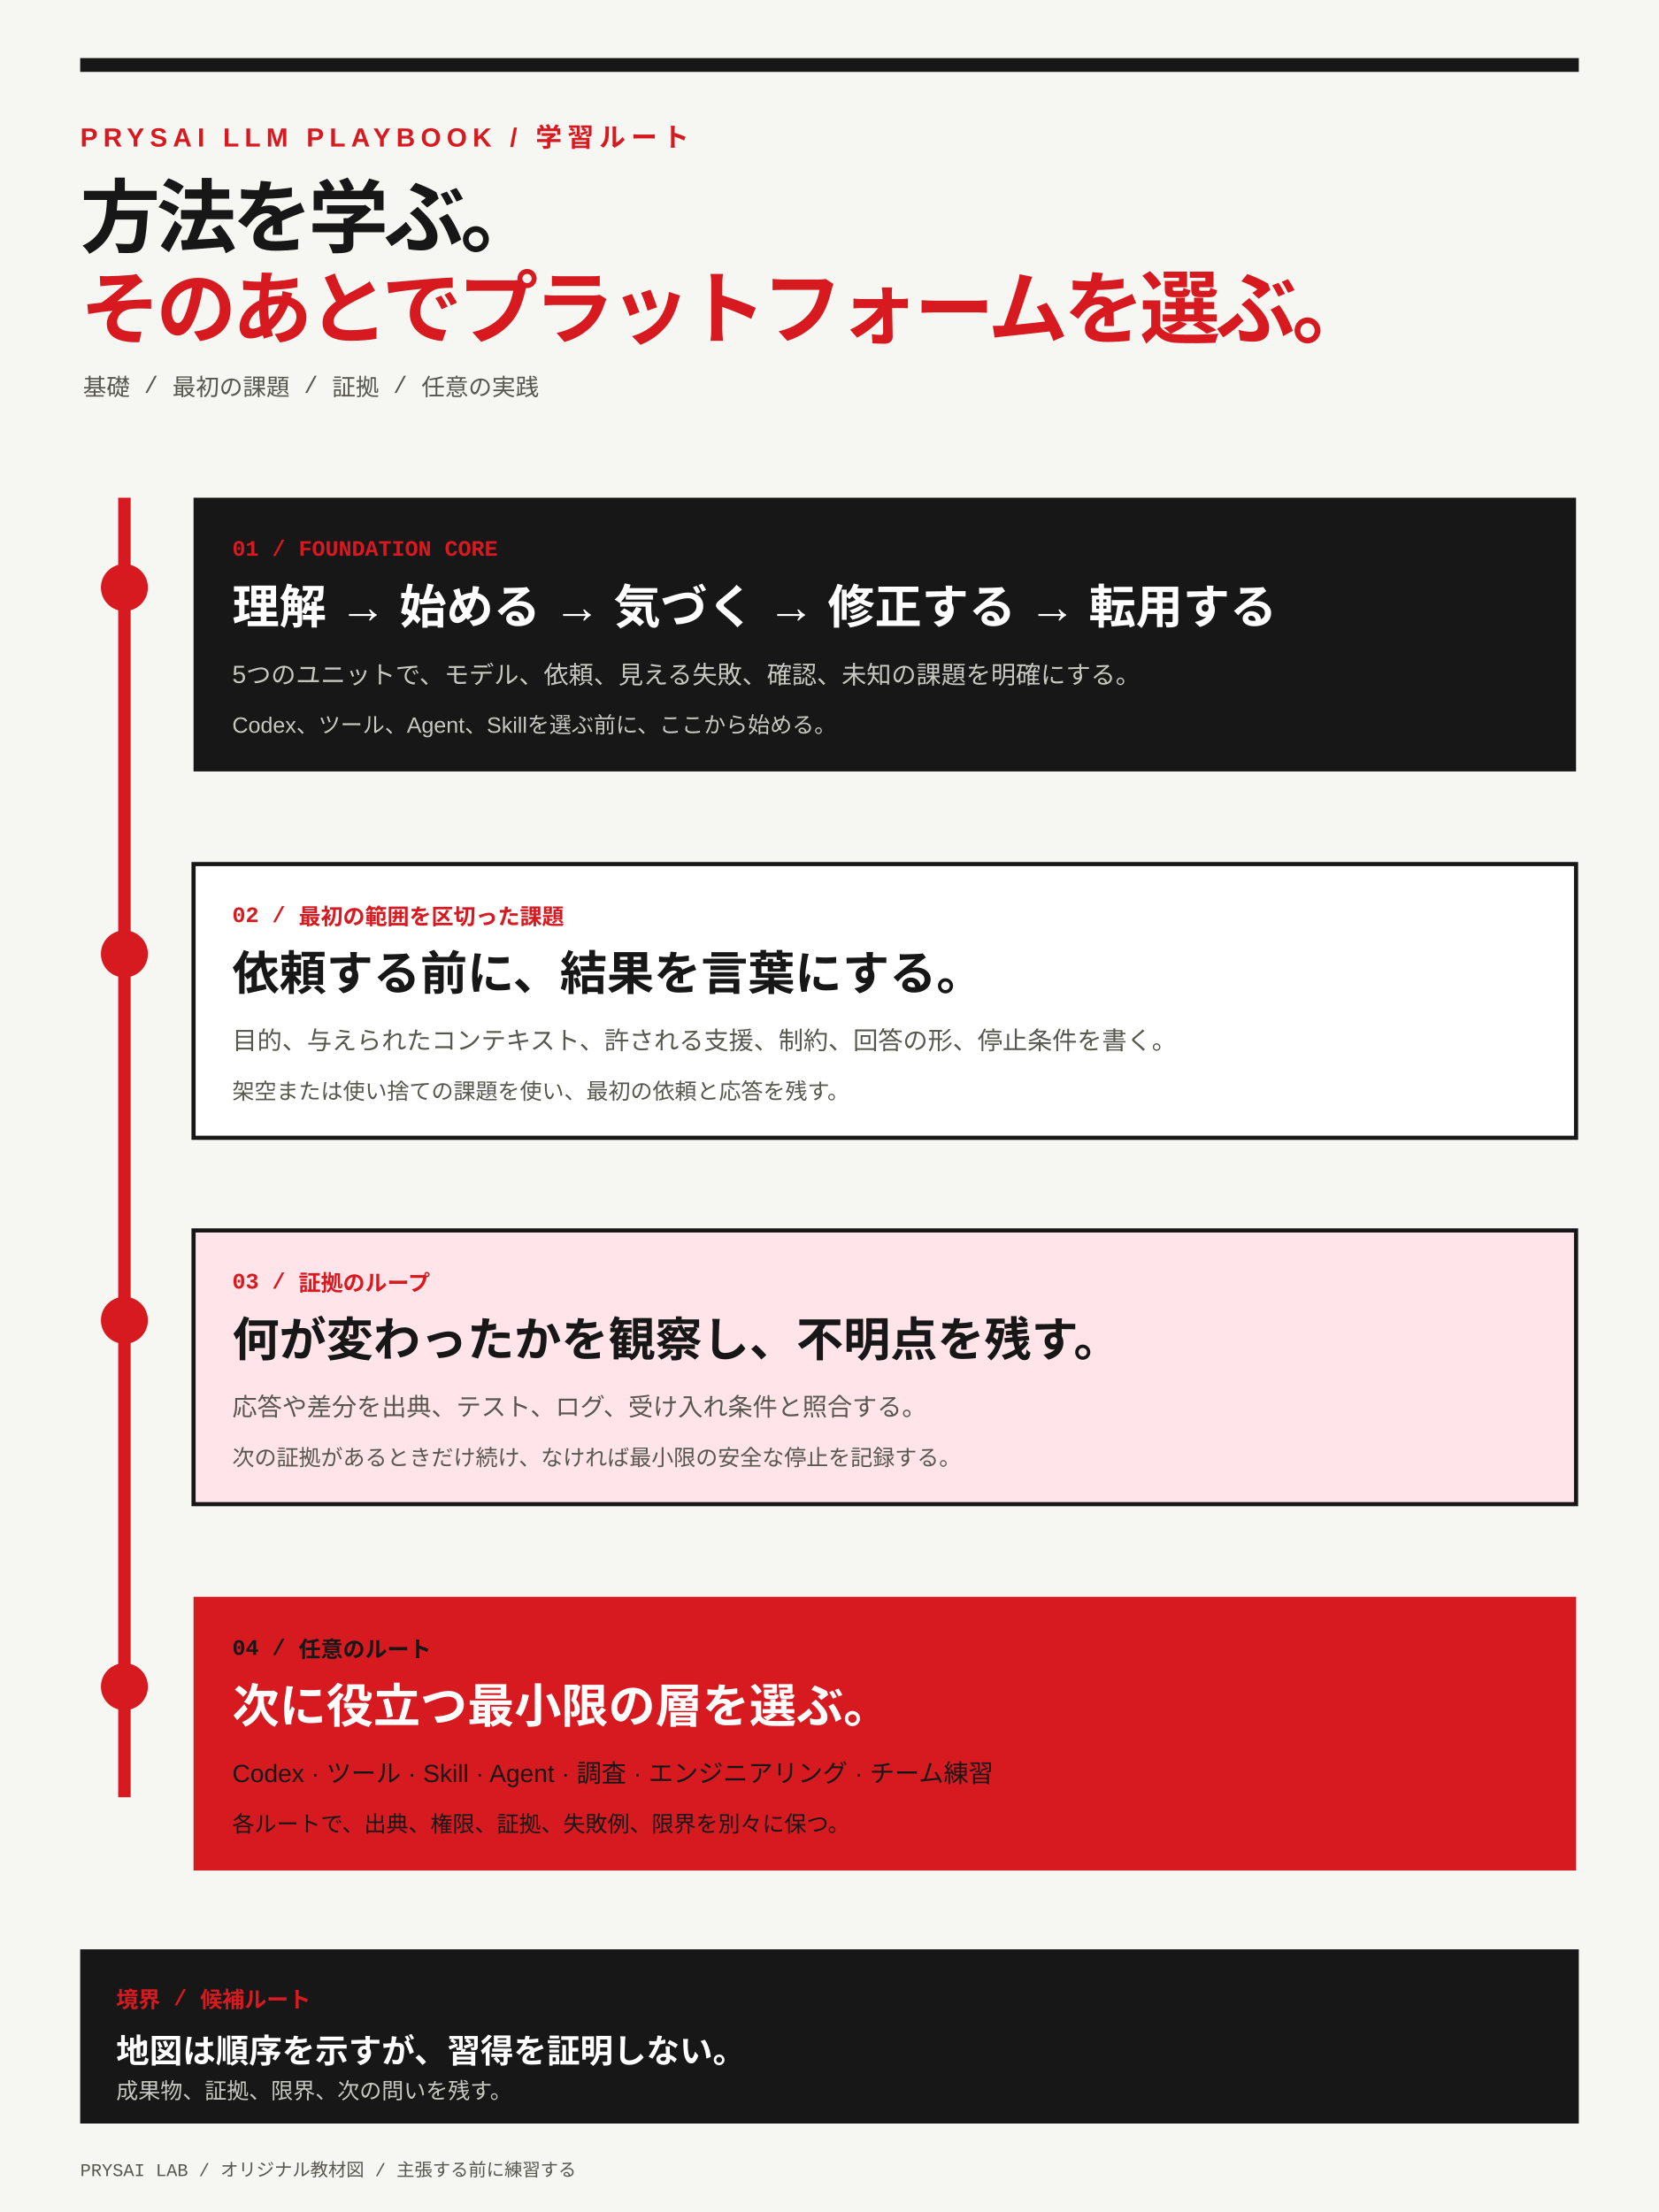
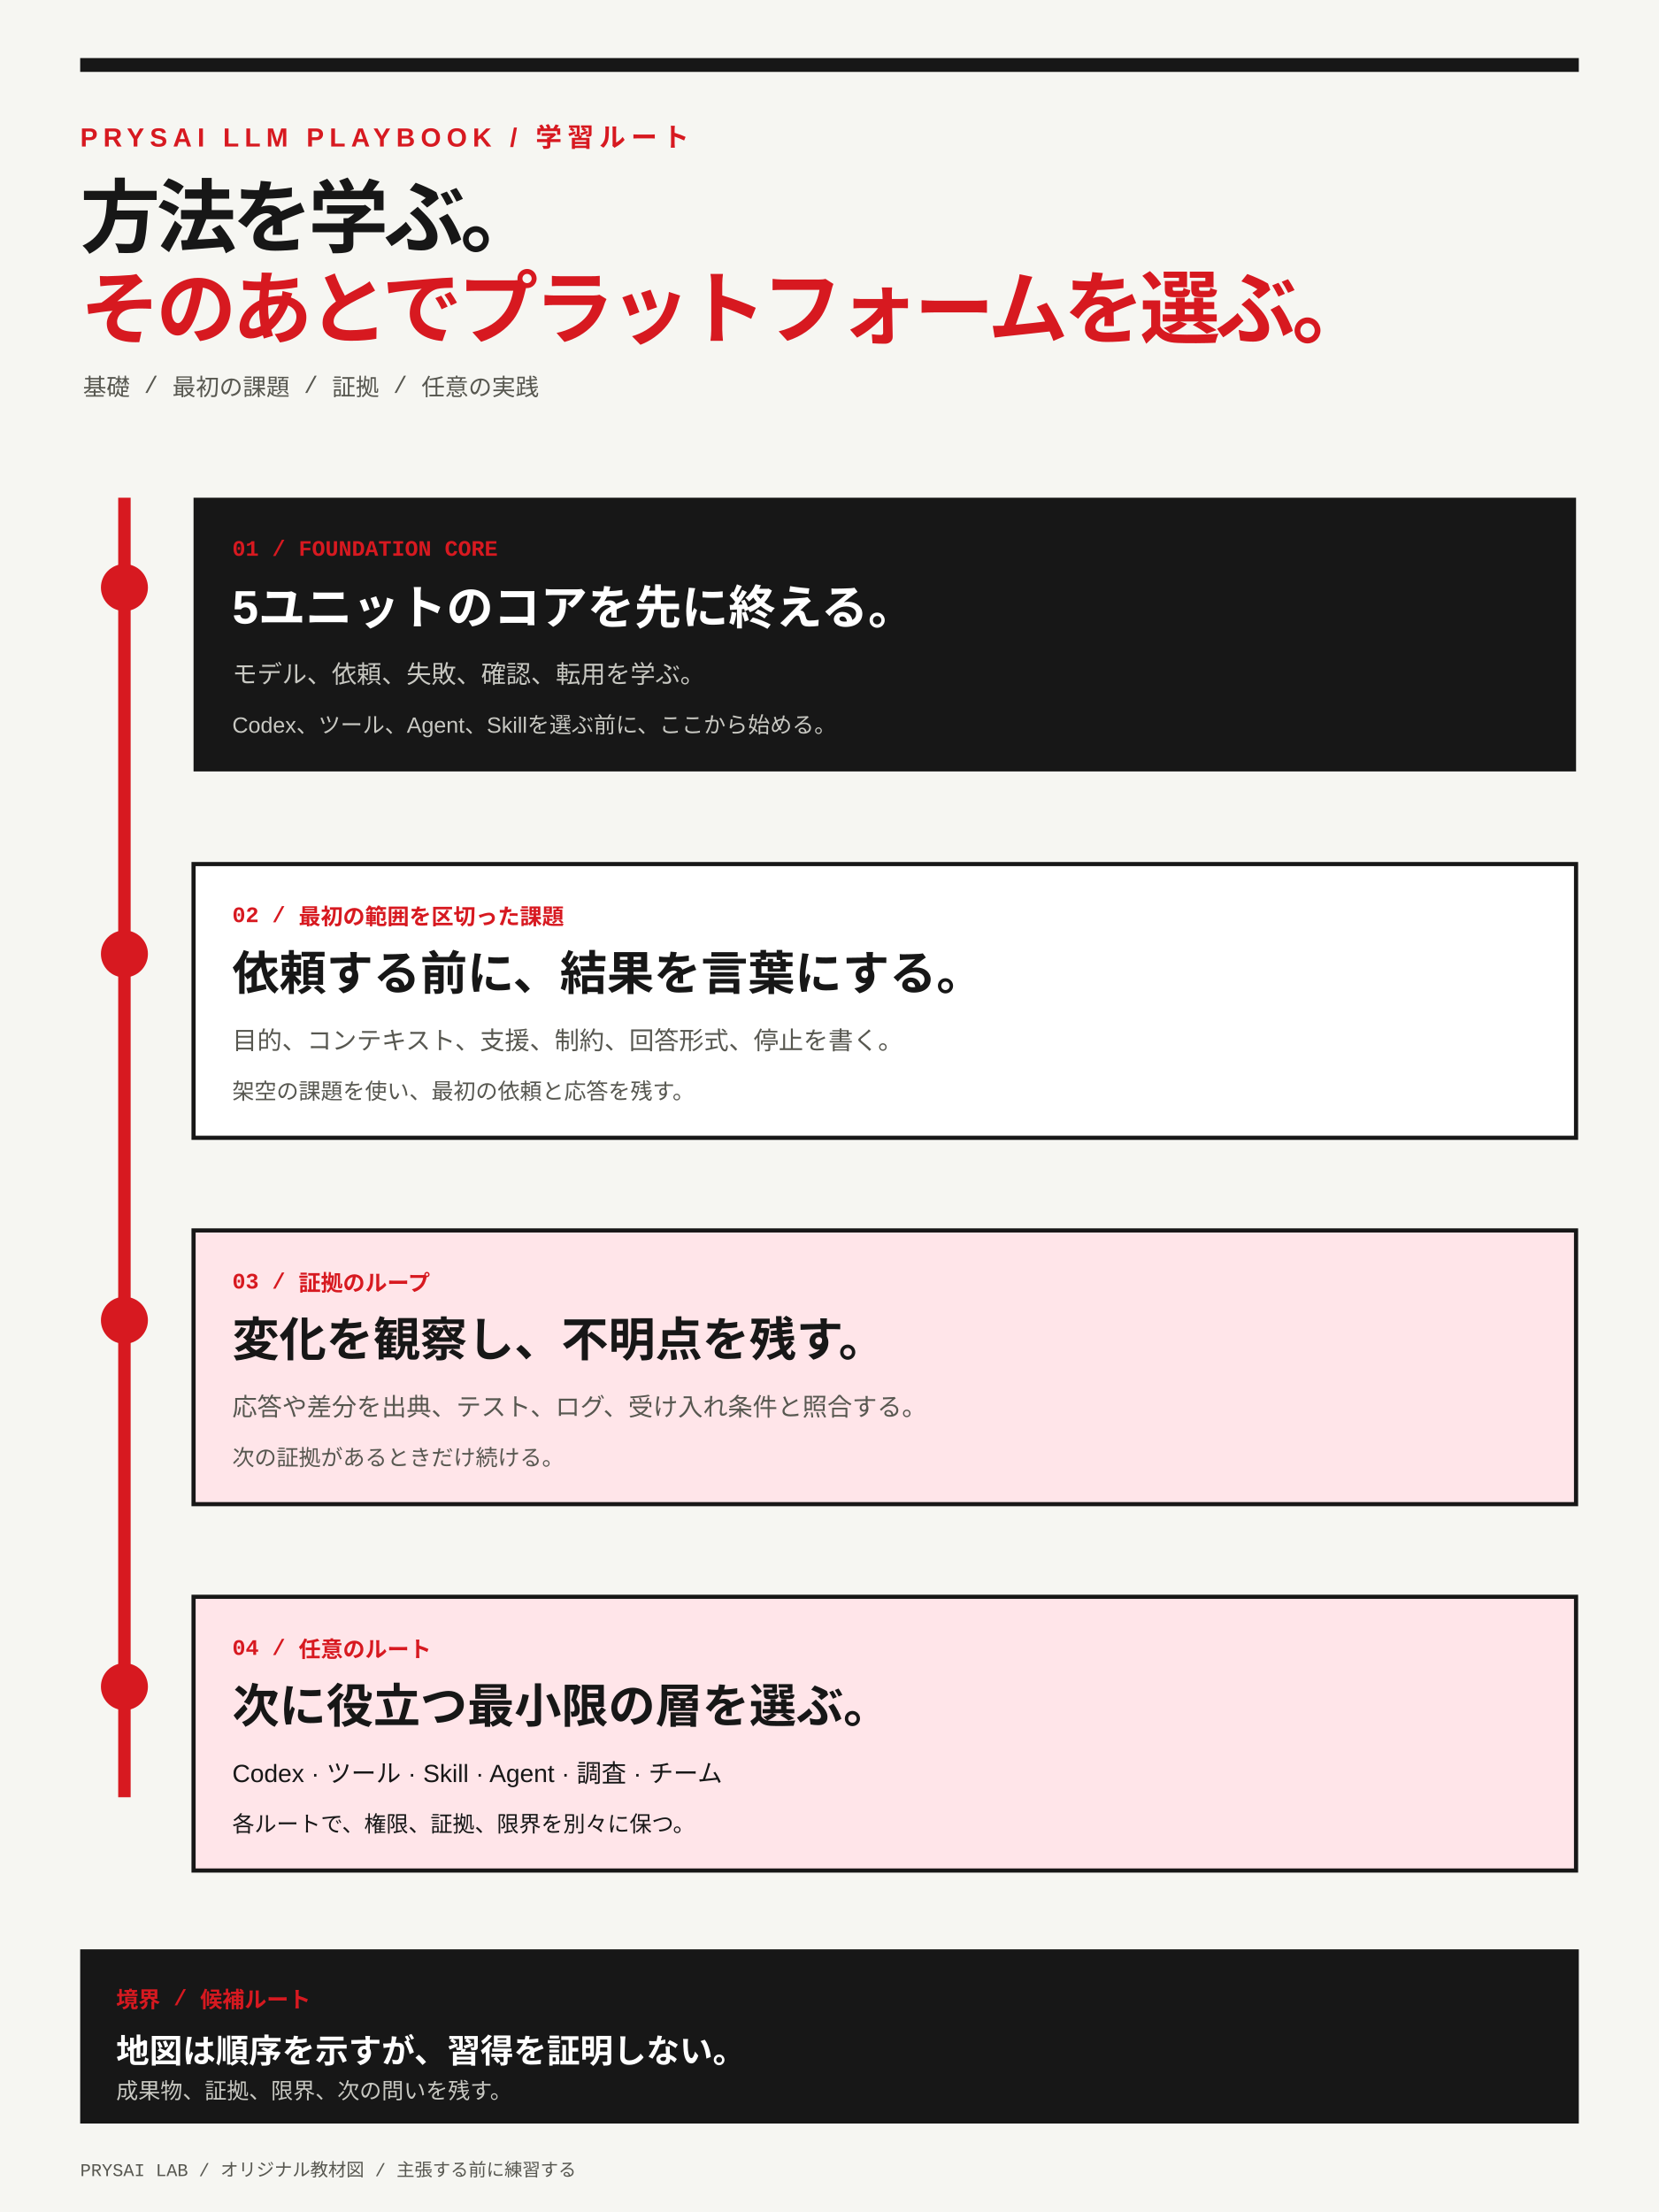
<svg xmlns="http://www.w3.org/2000/svg" viewBox="0 0 1200 1600" role="img" aria-labelledby="title desc">
  <rect width="1200" height="1600" fill="#f6f6f2" />
  <rect x="58" y="42" width="1084" height="10" fill="#171717" />
  <text x="58" y="106" fill="#d71920" font-family="Arial, Helvetica, sans-serif" font-size="19" font-weight="700" letter-spacing="4">PRYSAI LLM PLAYBOOK / 学習ルート</text>
  <text x="58" y="178" fill="#171717" font-family="Arial, Helvetica, sans-serif" font-size="58" font-weight="900" letter-spacing="-3">方法を学ぶ。</text>
  <text x="58" y="244" fill="#d71920" font-family="Arial, Helvetica, sans-serif" font-size="58" font-weight="900" letter-spacing="-3">そのあとでプラットフォームを選ぶ。</text>
  <text x="60" y="286" fill="#575750" font-family="Consolas, 'Courier New', monospace" font-size="17">基礎 / 最初の課題 / 証拠 / 任意の実践</text>
  <line x1="90" y1="360" x2="90" y2="1300" stroke="#d71920" stroke-width="9" />
  <circle cx="90" cy="425" r="17" fill="#d71920" />
  <circle cx="90" cy="690" r="17" fill="#d71920" />
  <circle cx="90" cy="955" r="17" fill="#d71920" />
  <circle cx="90" cy="1220" r="17" fill="#d71920" />
  <g transform="translate(140 360)">
    <rect width="1000" height="198" fill="#171717" />
    <text x="28" y="42" fill="#d71920" font-family="Consolas, 'Courier New', monospace" font-size="16" font-weight="700">01 / FOUNDATION CORE</text>
-     <text x="28" y="91" fill="#ffffff" font-family="Arial, Helvetica, sans-serif" font-size="34" font-weight="900">理解 → 始める → 気づく → 修正する → 転用する</text>
-     <text x="28" y="134" fill="#c8c8c2" font-family="Arial, Helvetica, sans-serif" font-size="18">5つのユニットで、モデル、依頼、見える失敗、確認、未知の課題を明確にする。</text>
+     <text x="28" y="91" fill="#ffffff" font-family="Arial, Helvetica, sans-serif" font-size="34" font-weight="900">5ユニットのコアを先に終える。</text>
+     <text x="28" y="134" fill="#c8c8c2" font-family="Arial, Helvetica, sans-serif" font-size="18">モデル、依頼、失敗、確認、転用を学ぶ。</text>
    <text x="28" y="170" fill="#c8c8c2" font-family="Arial, Helvetica, sans-serif" font-size="16">Codex、ツール、Agent、Skillを選ぶ前に、ここから始める。</text>
  </g>
  <g transform="translate(140 625)">
    <rect width="1000" height="198" fill="#ffffff" stroke="#171717" stroke-width="3" />
    <text x="28" y="42" fill="#d71920" font-family="Consolas, 'Courier New', monospace" font-size="16" font-weight="700">02 / 最初の範囲を区切った課題</text>
    <text x="28" y="91" fill="#171717" font-family="Arial, Helvetica, sans-serif" font-size="34" font-weight="900">依頼する前に、結果を言葉にする。</text>
-     <text x="28" y="134" fill="#575750" font-family="Arial, Helvetica, sans-serif" font-size="18">目的、与えられたコンテキスト、許される支援、制約、回答の形、停止条件を書く。</text>
-     <text x="28" y="170" fill="#575750" font-family="Arial, Helvetica, sans-serif" font-size="16">架空または使い捨ての課題を使い、最初の依頼と応答を残す。</text>
+     <text x="28" y="134" fill="#575750" font-family="Arial, Helvetica, sans-serif" font-size="18">目的、コンテキスト、支援、制約、回答形式、停止を書く。</text>
+     <text x="28" y="170" fill="#575750" font-family="Arial, Helvetica, sans-serif" font-size="16">架空の課題を使い、最初の依頼と応答を残す。</text>
  </g>
  <g transform="translate(140 890)">
    <rect width="1000" height="198" fill="#ffe5e9" stroke="#171717" stroke-width="3" />
    <text x="28" y="42" fill="#d71920" font-family="Consolas, 'Courier New', monospace" font-size="16" font-weight="700">03 / 証拠のループ</text>
-     <text x="28" y="91" fill="#171717" font-family="Arial, Helvetica, sans-serif" font-size="34" font-weight="900">何が変わったかを観察し、不明点を残す。</text>
+     <text x="28" y="91" fill="#171717" font-family="Arial, Helvetica, sans-serif" font-size="34" font-weight="900">変化を観察し、不明点を残す。</text>
    <text x="28" y="134" fill="#575750" font-family="Arial, Helvetica, sans-serif" font-size="18">応答や差分を出典、テスト、ログ、受け入れ条件と照合する。</text>
-     <text x="28" y="170" fill="#575750" font-family="Arial, Helvetica, sans-serif" font-size="16">次の証拠があるときだけ続け、なければ最小限の安全な停止を記録する。</text>
+     <text x="28" y="170" fill="#575750" font-family="Arial, Helvetica, sans-serif" font-size="16">次の証拠があるときだけ続ける。</text>
  </g>
  <g transform="translate(140 1155)">
-     <rect width="1000" height="198" fill="#d71920" />
-     <text x="28" y="42" fill="#171717" font-family="Consolas, 'Courier New', monospace" font-size="16" font-weight="700">04 / 任意のルート</text>
-     <text x="28" y="91" fill="#ffffff" font-family="Arial, Helvetica, sans-serif" font-size="34" font-weight="900">次に役立つ最小限の層を選ぶ。</text>
-     <text x="28" y="134" fill="#171717" font-family="Arial, Helvetica, sans-serif" font-size="18">Codex · ツール · Skill · Agent · 調査 · エンジニアリング · チーム練習</text>
-     <text x="28" y="170" fill="#171717" font-family="Arial, Helvetica, sans-serif" font-size="16">各ルートで、出典、権限、証拠、失敗例、限界を別々に保つ。</text>
+     <rect width="1000" height="198" fill="#ffe5e9" stroke="#171717" stroke-width="3" />
+     <text x="28" y="42" fill="#d71920" font-family="Consolas, 'Courier New', monospace" font-size="16" font-weight="700">04 / 任意のルート</text>
+     <text x="28" y="91" fill="#171717" font-family="Arial, Helvetica, sans-serif" font-size="34" font-weight="900">次に役立つ最小限の層を選ぶ。</text>
+     <text x="28" y="134" fill="#171717" font-family="Arial, Helvetica, sans-serif" font-size="18">Codex · ツール · Skill · Agent · 調査 · チーム</text>
+     <text x="28" y="170" fill="#171717" font-family="Arial, Helvetica, sans-serif" font-size="16">各ルートで、権限、証拠、限界を別々に保つ。</text>
  </g>
  <rect x="58" y="1410" width="1084" height="126" fill="#171717" />
  <text x="84" y="1452" fill="#d71920" font-family="Consolas, 'Courier New', monospace" font-size="16" font-weight="700">境界 / 候補ルート</text>
  <text x="84" y="1492" fill="#ffffff" font-family="Arial, Helvetica, sans-serif" font-size="24" font-weight="900">地図は順序を示すが、習得を証明しない。</text>
  <text x="84" y="1518" fill="#c8c8c2" font-family="Arial, Helvetica, sans-serif" font-size="16">成果物、証拠、限界、次の問いを残す。</text>
  <text x="58" y="1574" fill="#575750" font-family="Consolas, 'Courier New', monospace" font-size="13">PRYSAI LAB / オリジナル教材図 / 主張する前に練習する</text>
</svg>
